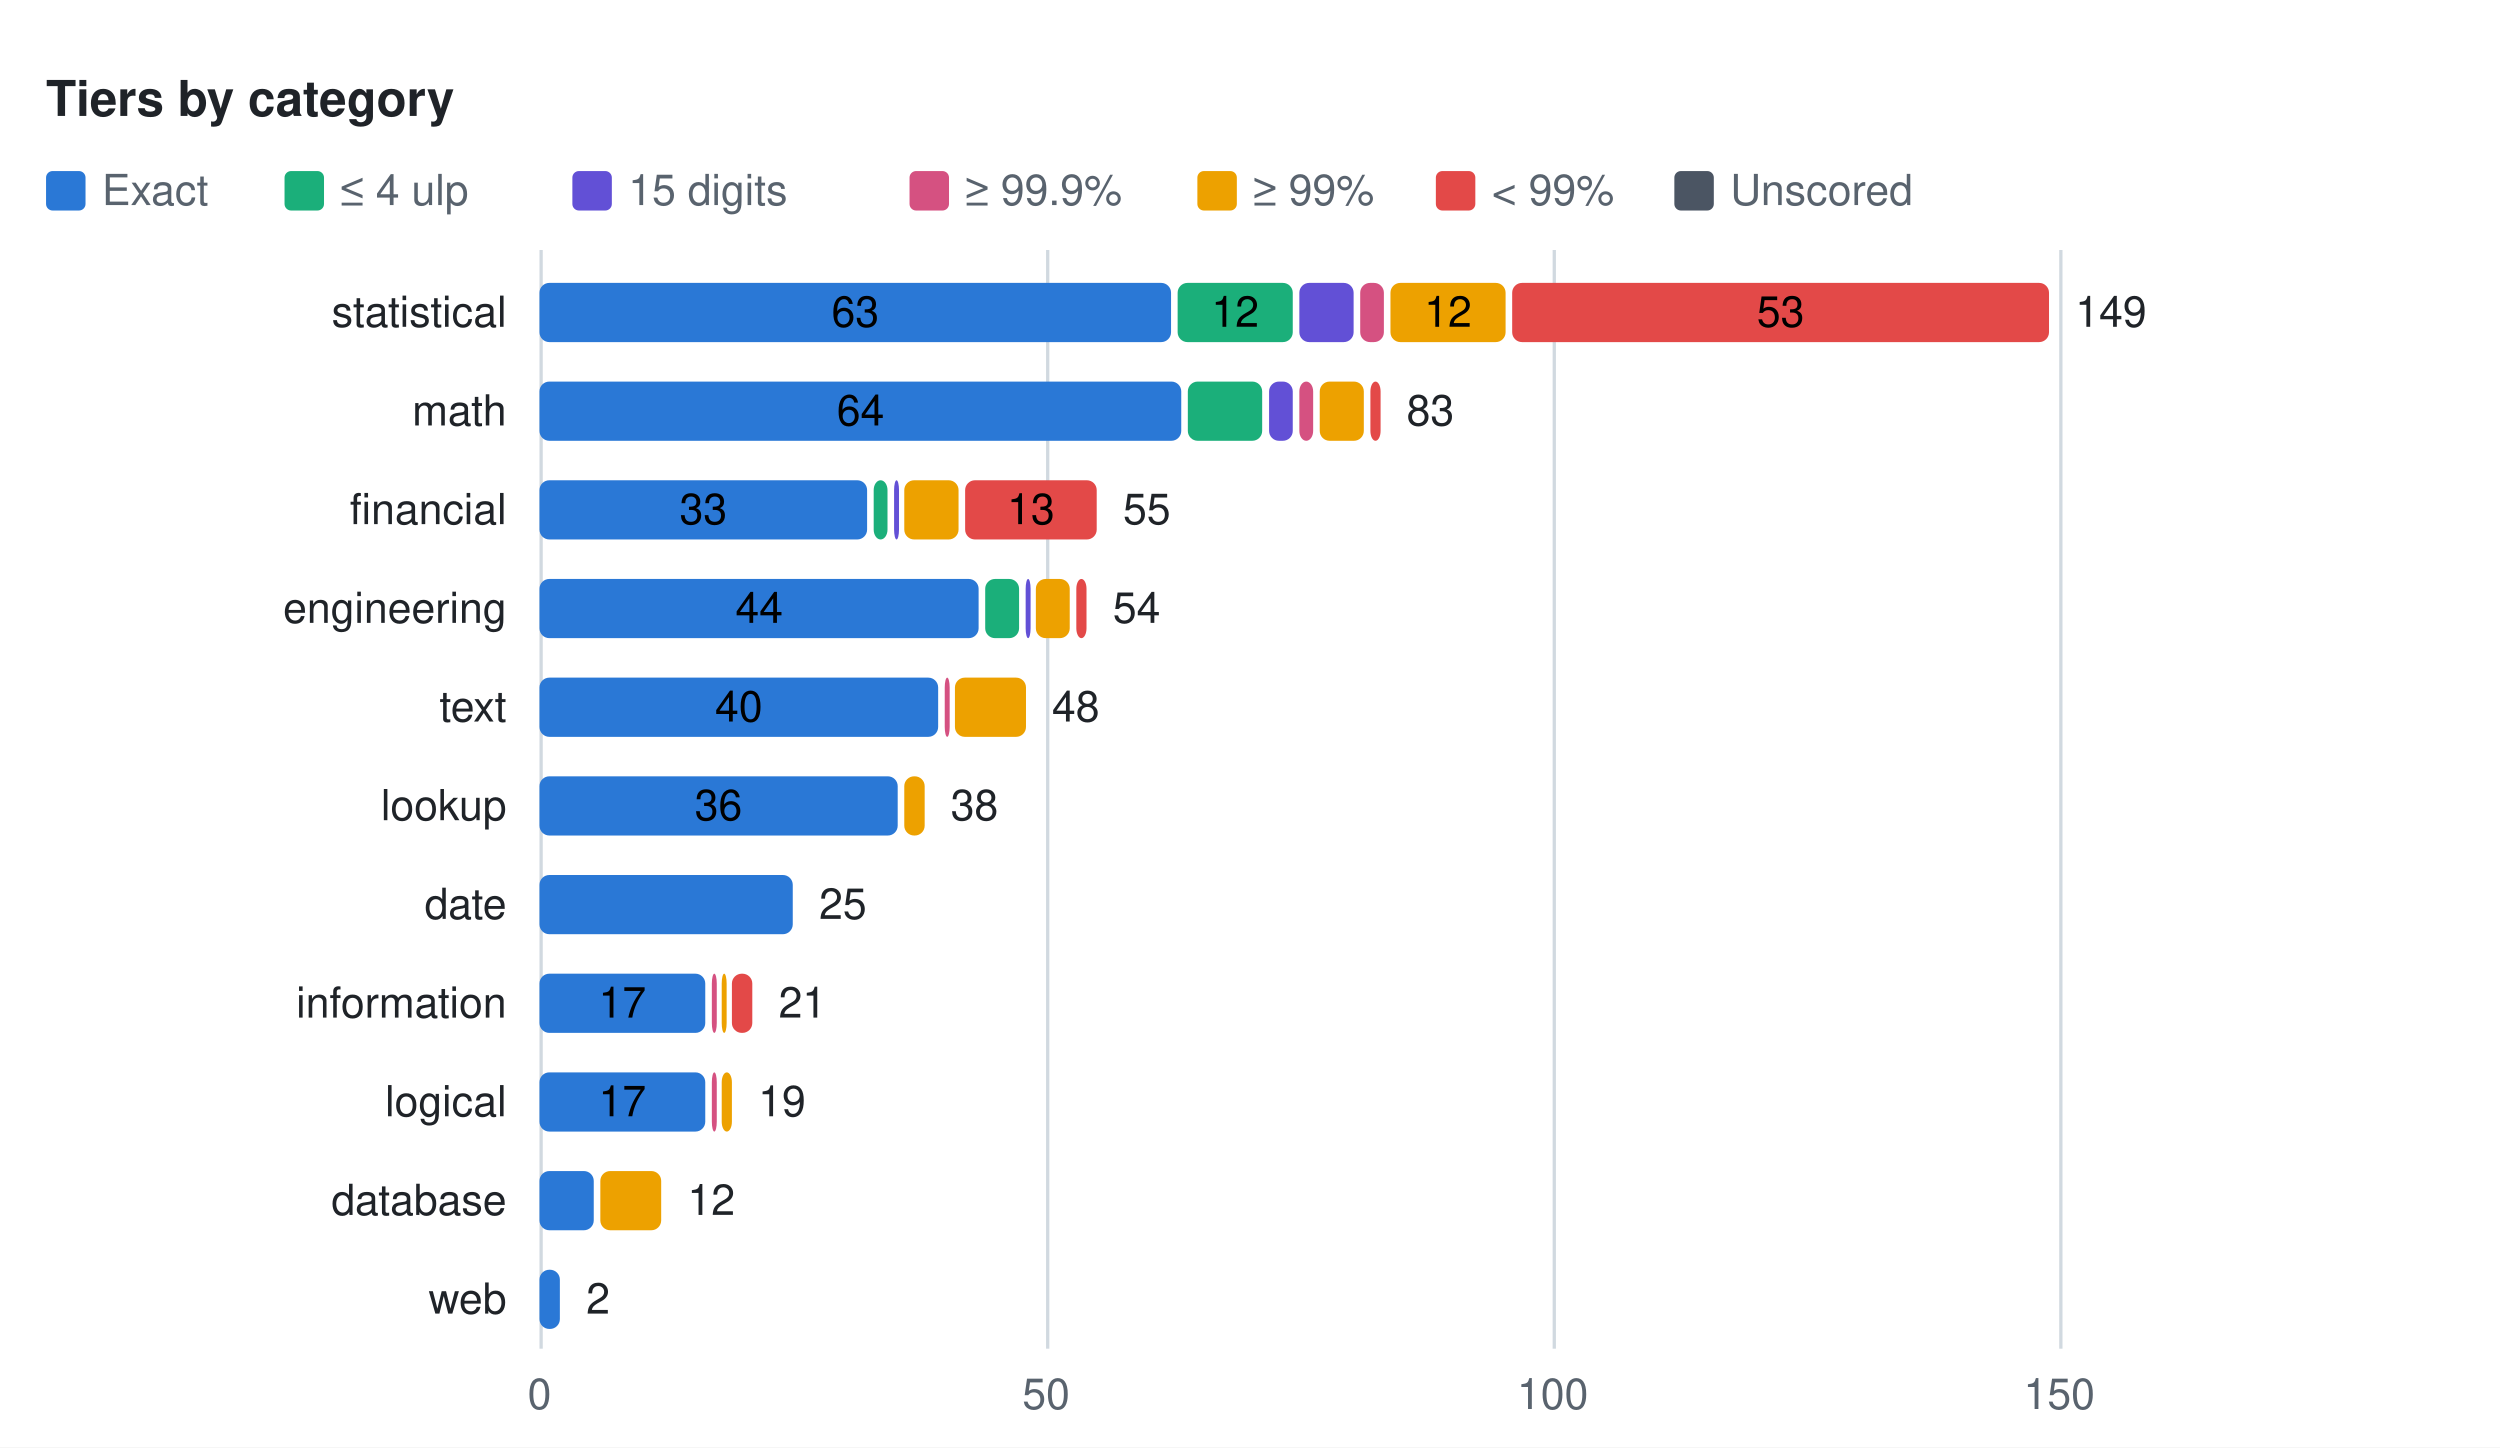
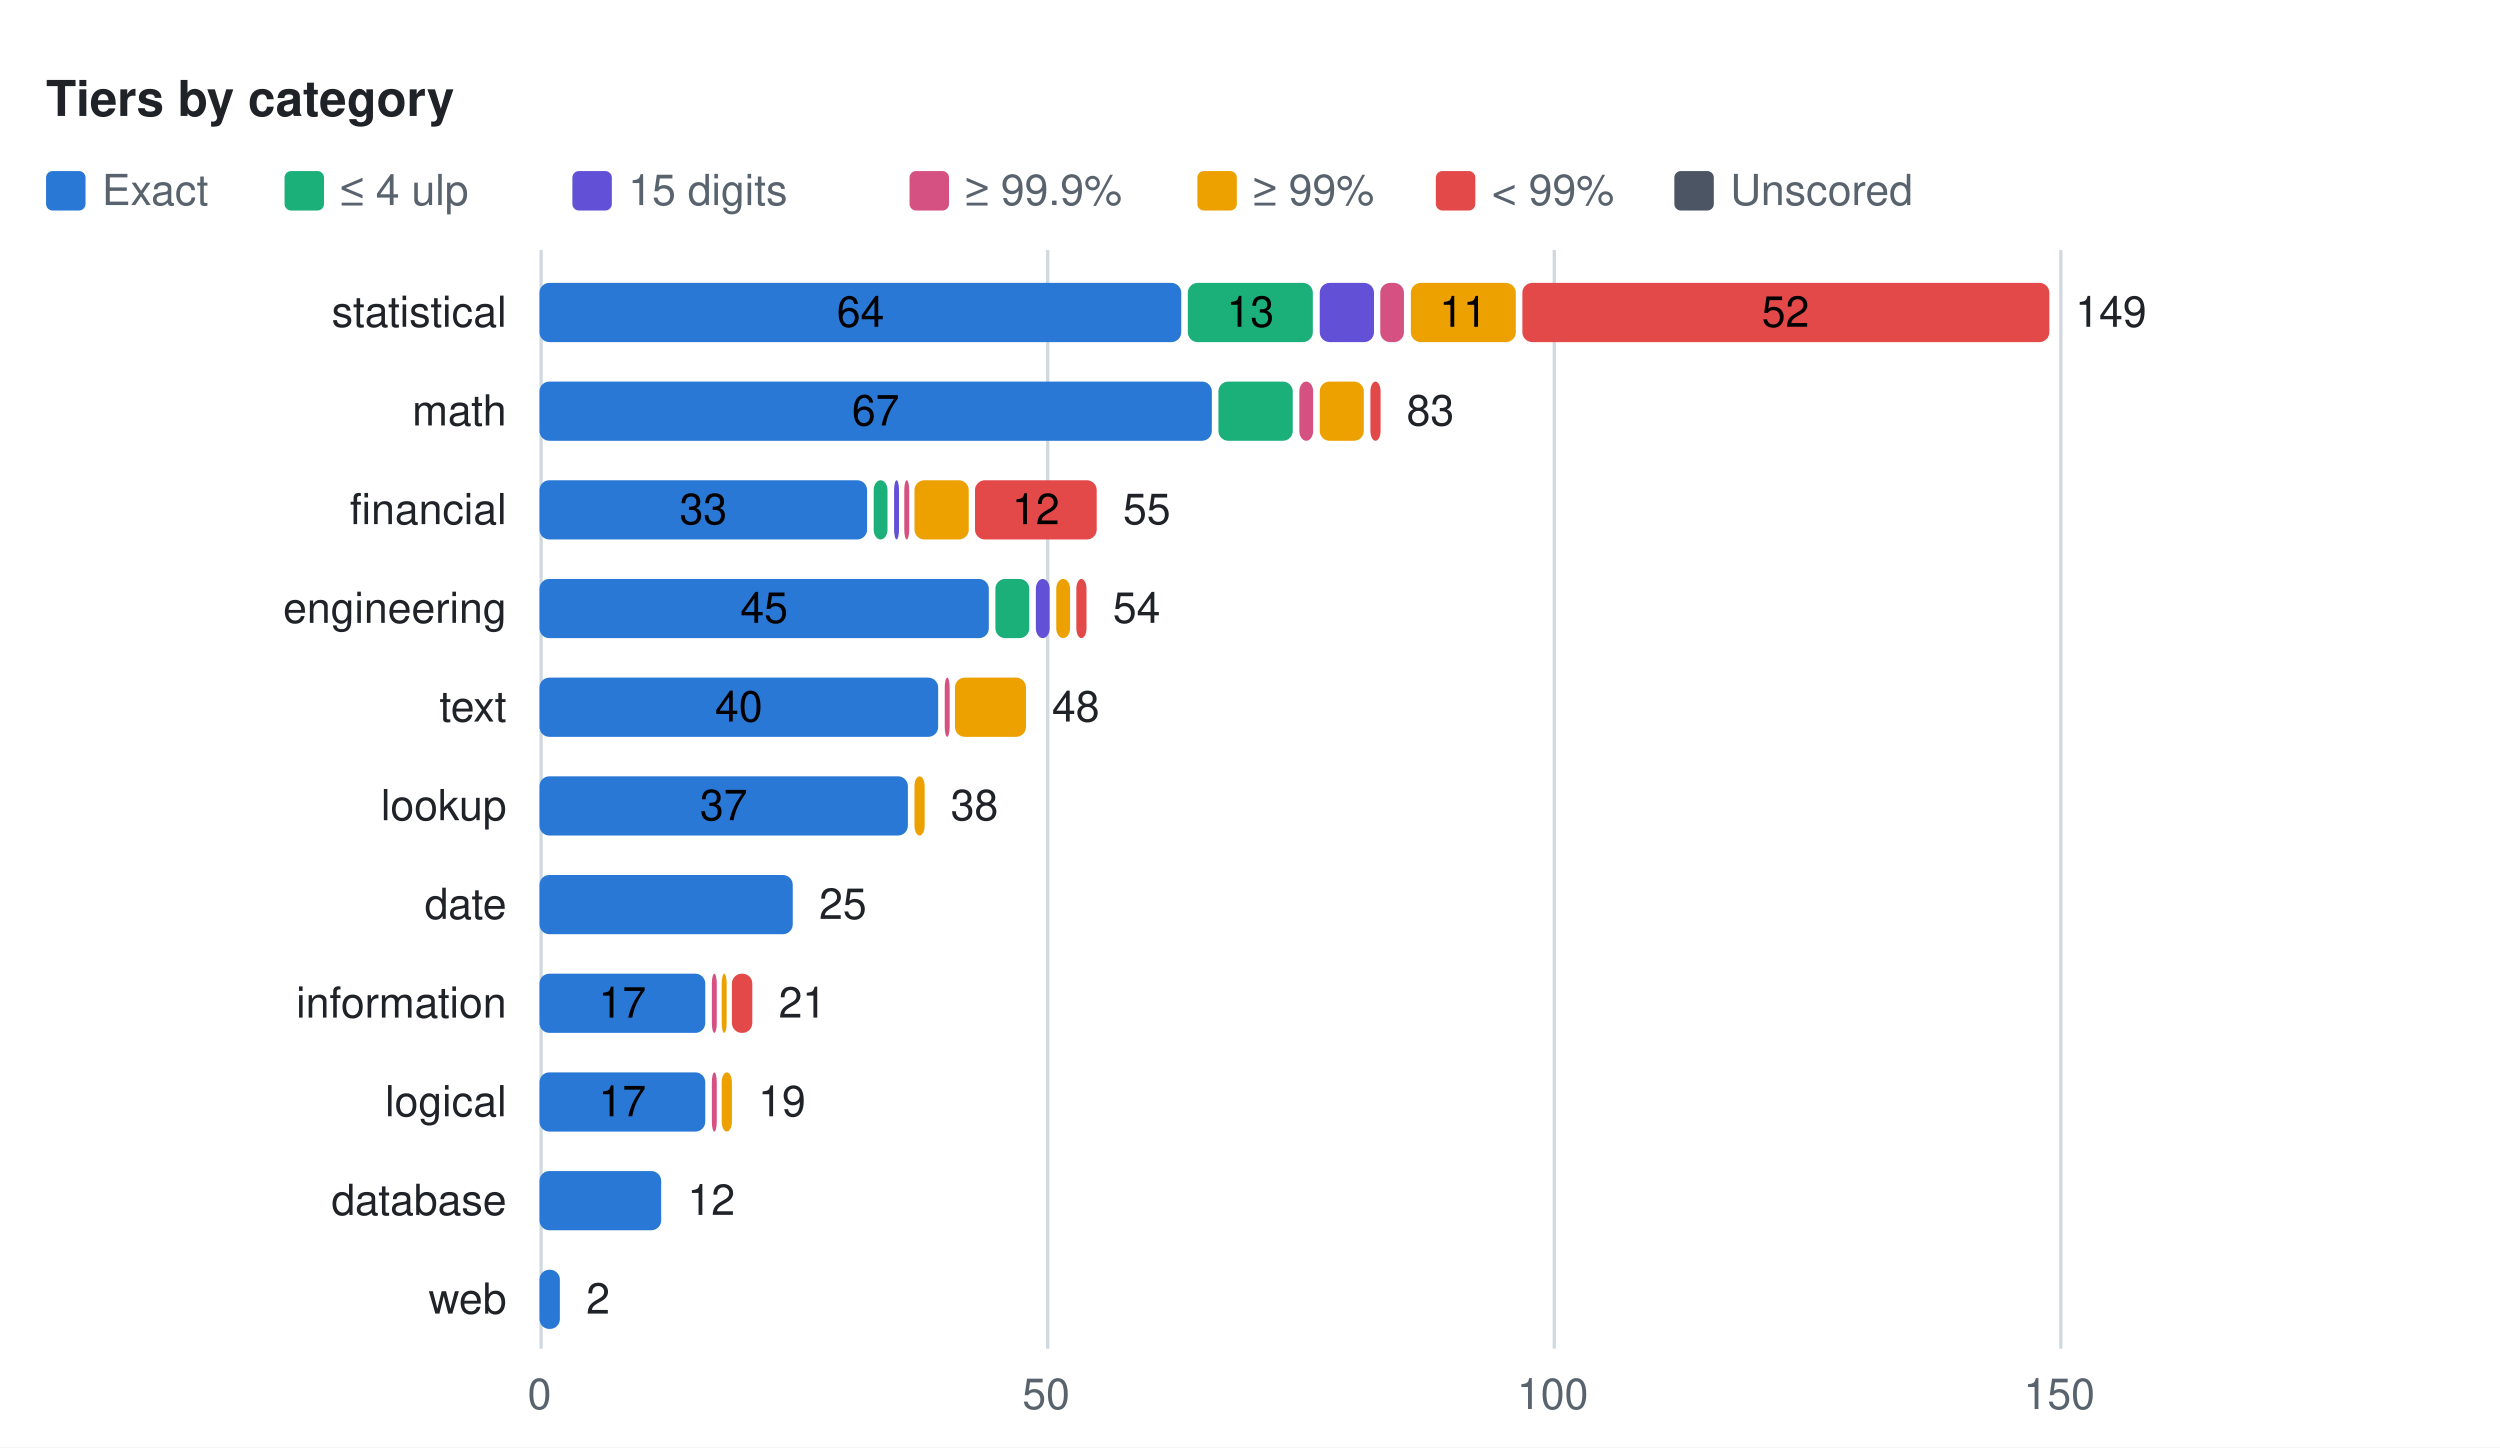
<svg xmlns="http://www.w3.org/2000/svg" width="760" height="440" viewBox="0 0 760 440" role="img" aria-labelledby="t d">
  <style>text{font-family:system-ui,-apple-system,'Segoe UI',Helvetica,Arial,sans-serif;font-size:13px}.title{font-size:15px;font-weight:600}.num{font-variant-numeric:tabular-nums}.bg{fill:#ffffff}.ink{fill:#1f2328}.muted{fill:#59636e}.grid{fill:#d1d9e0}.b-exact{fill:#2a78d6}.b-ulp4{fill:#1baf7a}.b-digits15{fill:#6250d6}.b-rate999{fill:#d55181}.b-rate99{fill:#eda100}.b-below99{fill:#e34948}.b-unscored{fill:#4b5563}.in-exact{fill:#000000}.in-ulp4{fill:#000000}.in-digits15{fill:#ffffff}.in-rate999{fill:#000000}.in-rate99{fill:#000000}.in-below99{fill:#000000}.in-unscored{fill:#ffffff}@media (prefers-color-scheme: dark){.bg{fill:#0d1117}.ink{fill:#f0f6fc}.muted{fill:#9198a1}.grid{fill:#3d444d}.b-exact{fill:#3987e5}.b-ulp4{fill:#199e70}.b-digits15{fill:#9085e9}.b-rate999{fill:#d55181}.b-rate99{fill:#c98500}.b-below99{fill:#d03f3f}.b-unscored{fill:#9ca3af}.in-exact{fill:#000000}.in-ulp4{fill:#000000}.in-digits15{fill:#000000}.in-rate999{fill:#000000}.in-rate99{fill:#000000}.in-below99{fill:#ffffff}.in-unscored{fill:#000000}}</style>
  <rect class="bg" fill="#ffffff" x="0" y="0" width="760" height="440" />
  <g transform="translate(14,14)">
    <text x="0.0" y="16.0" class="ink title" fill="#1f2328" text-anchor="start" dominant-baseline="middle">Tiers by category</text>
    <rect class="b-exact" fill="#2a78d6" x="0.0" y="38" width="12" height="12" rx="2" />
    <text x="17.0" y="44.0" class="muted" fill="#59636e" text-anchor="start" dominant-baseline="middle">Exact</text>
    <rect class="b-ulp4" fill="#1baf7a" x="72.5" y="38" width="12" height="12" rx="2" />
    <text x="89.5" y="44.0" class="muted" fill="#59636e" text-anchor="start" dominant-baseline="middle">≤ 4 ulp</text>
    <rect class="b-digits15" fill="#6250d6" x="160.0" y="38" width="12" height="12" rx="2" />
    <text x="177.0" y="44.0" class="muted" fill="#59636e" text-anchor="start" dominant-baseline="middle">15 digits</text>
    <rect class="b-rate999" fill="#d55181" x="262.5" y="38" width="12" height="12" rx="2" />
    <text x="279.5" y="44.0" class="muted" fill="#59636e" text-anchor="start" dominant-baseline="middle">≥ 99.9%</text>
    <rect class="b-rate99" fill="#eda100" x="350.0" y="38" width="12" height="12" rx="2" />
    <text x="367.0" y="44.0" class="muted" fill="#59636e" text-anchor="start" dominant-baseline="middle">≥ 99%</text>
    <rect class="b-below99" fill="#e34948" x="422.5" y="38" width="12" height="12" rx="2" />
    <text x="439.5" y="44.0" class="muted" fill="#59636e" text-anchor="start" dominant-baseline="middle">&lt; 99%</text>
    <rect class="b-unscored" fill="#4b5563" x="495.0" y="38" width="12" height="12" rx="2" />
    <text x="512.0" y="44.0" class="muted" fill="#59636e" text-anchor="start" dominant-baseline="middle">Unscored</text>
    <rect class="grid" fill="#d1d9e0" x="150.0" y="62" width="1" height="334" />
    <text x="150.0" y="410.0" class="muted num" fill="#59636e" text-anchor="middle" dominant-baseline="middle">0</text>
    <rect class="grid" fill="#d1d9e0" x="304.0" y="62" width="1" height="334" />
    <text x="304.0" y="410.0" class="muted num" fill="#59636e" text-anchor="middle" dominant-baseline="middle">50</text>
    <rect class="grid" fill="#d1d9e0" x="458.0" y="62" width="1" height="334" />
    <text x="458.0" y="410.0" class="muted num" fill="#59636e" text-anchor="middle" dominant-baseline="middle">100</text>
    <rect class="grid" fill="#d1d9e0" x="612.0" y="62" width="1" height="334" />
    <text x="612.0" y="410.0" class="muted num" fill="#59636e" text-anchor="middle" dominant-baseline="middle">150</text>
    <text x="140.0" y="81.0" class="ink" fill="#1f2328" text-anchor="end" dominant-baseline="middle">statistical</text>
-     <rect class="b-exact" fill="#2a78d6" x="150.0" y="72.0" width="192.0" height="18" rx="3" />
-     <text x="246.0" y="81.0" class="num in-exact" fill="#000000" text-anchor="middle" dominant-baseline="middle">63</text>
-     <rect class="b-ulp4" fill="#1baf7a" x="344.0" y="72.0" width="35.0" height="18" rx="3" />
-     <text x="361.5" y="81.0" class="num in-ulp4" fill="#000000" text-anchor="middle" dominant-baseline="middle">12</text>
-     <rect class="b-digits15" fill="#6250d6" x="381.0" y="72.0" width="16.5" height="18" rx="3" />
-     <rect class="b-rate999" fill="#d55181" x="399.5" y="72.0" width="7.2" height="18" rx="3" />
-     <rect class="b-rate99" fill="#eda100" x="408.7" y="72.0" width="35.0" height="18" rx="3" />
-     <text x="426.2" y="81.0" class="num in-rate99" fill="#000000" text-anchor="middle" dominant-baseline="middle">12</text>
-     <rect class="b-below99" fill="#e34948" x="445.7" y="72.0" width="163.2" height="18" rx="3" />
-     <text x="527.3" y="81.0" class="num in-below99" fill="#000000" text-anchor="middle" dominant-baseline="middle">53</text>
+     <rect class="b-exact" fill="#2a78d6" x="150.0" y="72.0" width="195.1" height="18" rx="3" />
+     <text x="247.6" y="81.0" class="num in-exact" fill="#000000" text-anchor="middle" dominant-baseline="middle">64</text>
+     <rect class="b-ulp4" fill="#1baf7a" x="347.1" y="72.0" width="38.0" height="18" rx="3" />
+     <text x="366.1" y="81.0" class="num in-ulp4" fill="#000000" text-anchor="middle" dominant-baseline="middle">13</text>
+     <rect class="b-digits15" fill="#6250d6" x="387.2" y="72.0" width="16.5" height="18" rx="3" />
+     <rect class="b-rate999" fill="#d55181" x="405.6" y="72.0" width="7.2" height="18" rx="3" />
+     <rect class="b-rate99" fill="#eda100" x="414.9" y="72.0" width="31.9" height="18" rx="3" />
+     <text x="430.8" y="81.0" class="num in-rate99" fill="#000000" text-anchor="middle" dominant-baseline="middle">11</text>
+     <rect class="b-below99" fill="#e34948" x="448.8" y="72.0" width="160.2" height="18" rx="3" />
+     <text x="528.8" y="81.0" class="num in-below99" fill="#000000" text-anchor="middle" dominant-baseline="middle">52</text>
    <text x="616.9" y="81.0" class="ink num" fill="#1f2328" text-anchor="start" dominant-baseline="middle">149</text>
    <text x="140.0" y="111.0" class="ink" fill="#1f2328" text-anchor="end" dominant-baseline="middle">math</text>
-     <rect class="b-exact" fill="#2a78d6" x="150.0" y="102.0" width="195.1" height="18" rx="3" />
-     <text x="247.6" y="111.0" class="num in-exact" fill="#000000" text-anchor="middle" dominant-baseline="middle">64</text>
-     <rect class="b-ulp4" fill="#1baf7a" x="347.1" y="102.0" width="22.6" height="18" rx="3" />
-     <rect class="b-digits15" fill="#6250d6" x="371.8" y="102.0" width="7.2" height="18" rx="3" />
+     <rect class="b-exact" fill="#2a78d6" x="150.0" y="102.0" width="204.4" height="18" rx="3" />
+     <text x="252.2" y="111.0" class="num in-exact" fill="#000000" text-anchor="middle" dominant-baseline="middle">67</text>
+     <rect class="b-ulp4" fill="#1baf7a" x="356.4" y="102.0" width="22.6" height="18" rx="3" />
    <rect class="b-rate999" fill="#d55181" x="381.0" y="102.0" width="4.2" height="18" rx="3" />
    <rect class="b-rate99" fill="#eda100" x="387.2" y="102.0" width="13.4" height="18" rx="3" />
    <rect class="b-below99" fill="#e34948" x="402.6" y="102.0" width="3.1" height="18" rx="3" />
    <text x="413.6" y="111.0" class="ink num" fill="#1f2328" text-anchor="start" dominant-baseline="middle">83</text>
    <text x="140.0" y="141.0" class="ink" fill="#1f2328" text-anchor="end" dominant-baseline="middle">financial</text>
    <rect class="b-exact" fill="#2a78d6" x="150.0" y="132.0" width="99.6" height="18" rx="3" />
    <text x="199.8" y="141.0" class="num in-exact" fill="#000000" text-anchor="middle" dominant-baseline="middle">33</text>
    <rect class="b-ulp4" fill="#1baf7a" x="251.6" y="132.0" width="4.2" height="18" rx="3" />
    <rect class="b-digits15" fill="#6250d6" x="257.8" y="132.0" width="1.5" height="18" rx="3" />
-     <rect class="b-rate99" fill="#eda100" x="260.9" y="132.0" width="16.5" height="18" rx="3" />
-     <rect class="b-below99" fill="#e34948" x="279.4" y="132.0" width="40.0" height="18" rx="3" />
-     <text x="299.4" y="141.0" class="num in-below99" fill="#000000" text-anchor="middle" dominant-baseline="middle">13</text>
+     <rect class="b-rate999" fill="#d55181" x="260.9" y="132.0" width="1.5" height="18" rx="3" />
+     <rect class="b-rate99" fill="#eda100" x="264.0" y="132.0" width="16.5" height="18" rx="3" />
+     <rect class="b-below99" fill="#e34948" x="282.4" y="132.0" width="37.0" height="18" rx="3" />
+     <text x="300.9" y="141.0" class="num in-below99" fill="#000000" text-anchor="middle" dominant-baseline="middle">12</text>
    <text x="327.4" y="141.0" class="ink num" fill="#1f2328" text-anchor="start" dominant-baseline="middle">55</text>
    <text x="140.0" y="171.0" class="ink" fill="#1f2328" text-anchor="end" dominant-baseline="middle">engineering</text>
-     <rect class="b-exact" fill="#2a78d6" x="150.0" y="162.0" width="133.5" height="18" rx="3" />
-     <text x="216.8" y="171.0" class="num in-exact" fill="#000000" text-anchor="middle" dominant-baseline="middle">44</text>
-     <rect class="b-ulp4" fill="#1baf7a" x="285.5" y="162.0" width="10.3" height="18" rx="3" />
-     <rect class="b-digits15" fill="#6250d6" x="297.8" y="162.0" width="1.5" height="18" rx="3" />
-     <rect class="b-rate99" fill="#eda100" x="300.9" y="162.0" width="10.3" height="18" rx="3" />
+     <rect class="b-exact" fill="#2a78d6" x="150.0" y="162.0" width="136.6" height="18" rx="3" />
+     <text x="218.3" y="171.0" class="num in-exact" fill="#000000" text-anchor="middle" dominant-baseline="middle">45</text>
+     <rect class="b-ulp4" fill="#1baf7a" x="288.6" y="162.0" width="10.3" height="18" rx="3" />
+     <rect class="b-digits15" fill="#6250d6" x="300.9" y="162.0" width="4.2" height="18" rx="3" />
+     <rect class="b-rate99" fill="#eda100" x="307.1" y="162.0" width="4.2" height="18" rx="3" />
    <rect class="b-below99" fill="#e34948" x="313.2" y="162.0" width="3.1" height="18" rx="3" />
    <text x="324.3" y="171.0" class="ink num" fill="#1f2328" text-anchor="start" dominant-baseline="middle">54</text>
    <text x="140.0" y="201.0" class="ink" fill="#1f2328" text-anchor="end" dominant-baseline="middle">text</text>
    <rect class="b-exact" fill="#2a78d6" x="150.0" y="192.0" width="121.2" height="18" rx="3" />
    <text x="210.6" y="201.0" class="num in-exact" fill="#000000" text-anchor="middle" dominant-baseline="middle">40</text>
    <rect class="b-rate999" fill="#d55181" x="273.2" y="192.0" width="1.5" height="18" rx="3" />
    <rect class="b-rate99" fill="#eda100" x="276.3" y="192.0" width="21.6" height="18" rx="3" />
    <text x="305.8" y="201.0" class="ink num" fill="#1f2328" text-anchor="start" dominant-baseline="middle">48</text>
    <text x="140.0" y="231.0" class="ink" fill="#1f2328" text-anchor="end" dominant-baseline="middle">lookup</text>
-     <rect class="b-exact" fill="#2a78d6" x="150.0" y="222.0" width="108.9" height="18" rx="3" />
-     <text x="204.4" y="231.0" class="num in-exact" fill="#000000" text-anchor="middle" dominant-baseline="middle">36</text>
-     <rect class="b-rate99" fill="#eda100" x="260.9" y="222.0" width="6.2" height="18" rx="3" />
+     <rect class="b-exact" fill="#2a78d6" x="150.0" y="222.0" width="112.0" height="18" rx="3" />
+     <text x="206.0" y="231.0" class="num in-exact" fill="#000000" text-anchor="middle" dominant-baseline="middle">37</text>
+     <rect class="b-rate99" fill="#eda100" x="264.0" y="222.0" width="3.1" height="18" rx="3" />
    <text x="275.0" y="231.0" class="ink num" fill="#1f2328" text-anchor="start" dominant-baseline="middle">38</text>
    <text x="140.0" y="261.0" class="ink" fill="#1f2328" text-anchor="end" dominant-baseline="middle">date</text>
    <rect class="b-exact" fill="#2a78d6" x="150.0" y="252.0" width="77.0" height="18" rx="3" />
    <text x="235.0" y="261.0" class="ink num" fill="#1f2328" text-anchor="start" dominant-baseline="middle">25</text>
    <text x="140.0" y="291.0" class="ink" fill="#1f2328" text-anchor="end" dominant-baseline="middle">information</text>
    <rect class="b-exact" fill="#2a78d6" x="150.0" y="282.0" width="50.4" height="18" rx="3" />
    <text x="175.2" y="291.0" class="num in-exact" fill="#000000" text-anchor="middle" dominant-baseline="middle">17</text>
    <rect class="b-rate999" fill="#d55181" x="202.4" y="282.0" width="1.5" height="18" rx="3" />
    <rect class="b-rate99" fill="#eda100" x="205.4" y="282.0" width="1.5" height="18" rx="3" />
    <rect class="b-below99" fill="#e34948" x="208.5" y="282.0" width="6.2" height="18" rx="3" />
    <text x="222.7" y="291.0" class="ink num" fill="#1f2328" text-anchor="start" dominant-baseline="middle">21</text>
    <text x="140.0" y="321.0" class="ink" fill="#1f2328" text-anchor="end" dominant-baseline="middle">logical</text>
    <rect class="b-exact" fill="#2a78d6" x="150.0" y="312.0" width="50.4" height="18" rx="3" />
    <text x="175.2" y="321.0" class="num in-exact" fill="#000000" text-anchor="middle" dominant-baseline="middle">17</text>
    <rect class="b-rate999" fill="#d55181" x="202.4" y="312.0" width="1.5" height="18" rx="3" />
    <rect class="b-rate99" fill="#eda100" x="205.4" y="312.0" width="3.1" height="18" rx="3" />
    <text x="216.5" y="321.0" class="ink num" fill="#1f2328" text-anchor="start" dominant-baseline="middle">19</text>
    <text x="140.0" y="351.0" class="ink" fill="#1f2328" text-anchor="end" dominant-baseline="middle">database</text>
-     <rect class="b-exact" fill="#2a78d6" x="150.0" y="342.0" width="16.5" height="18" rx="3" />
-     <rect class="b-rate99" fill="#eda100" x="168.5" y="342.0" width="18.5" height="18" rx="3" />
+     <rect class="b-exact" fill="#2a78d6" x="150.0" y="342.0" width="37.0" height="18" rx="3" />
    <text x="195.0" y="351.0" class="ink num" fill="#1f2328" text-anchor="start" dominant-baseline="middle">12</text>
    <text x="140.0" y="381.0" class="ink" fill="#1f2328" text-anchor="end" dominant-baseline="middle">web</text>
    <rect class="b-exact" fill="#2a78d6" x="150.0" y="372.0" width="6.2" height="18" rx="3" />
    <text x="164.2" y="381.0" class="ink num" fill="#1f2328" text-anchor="start" dominant-baseline="middle">2</text>
  </g>
</svg>
